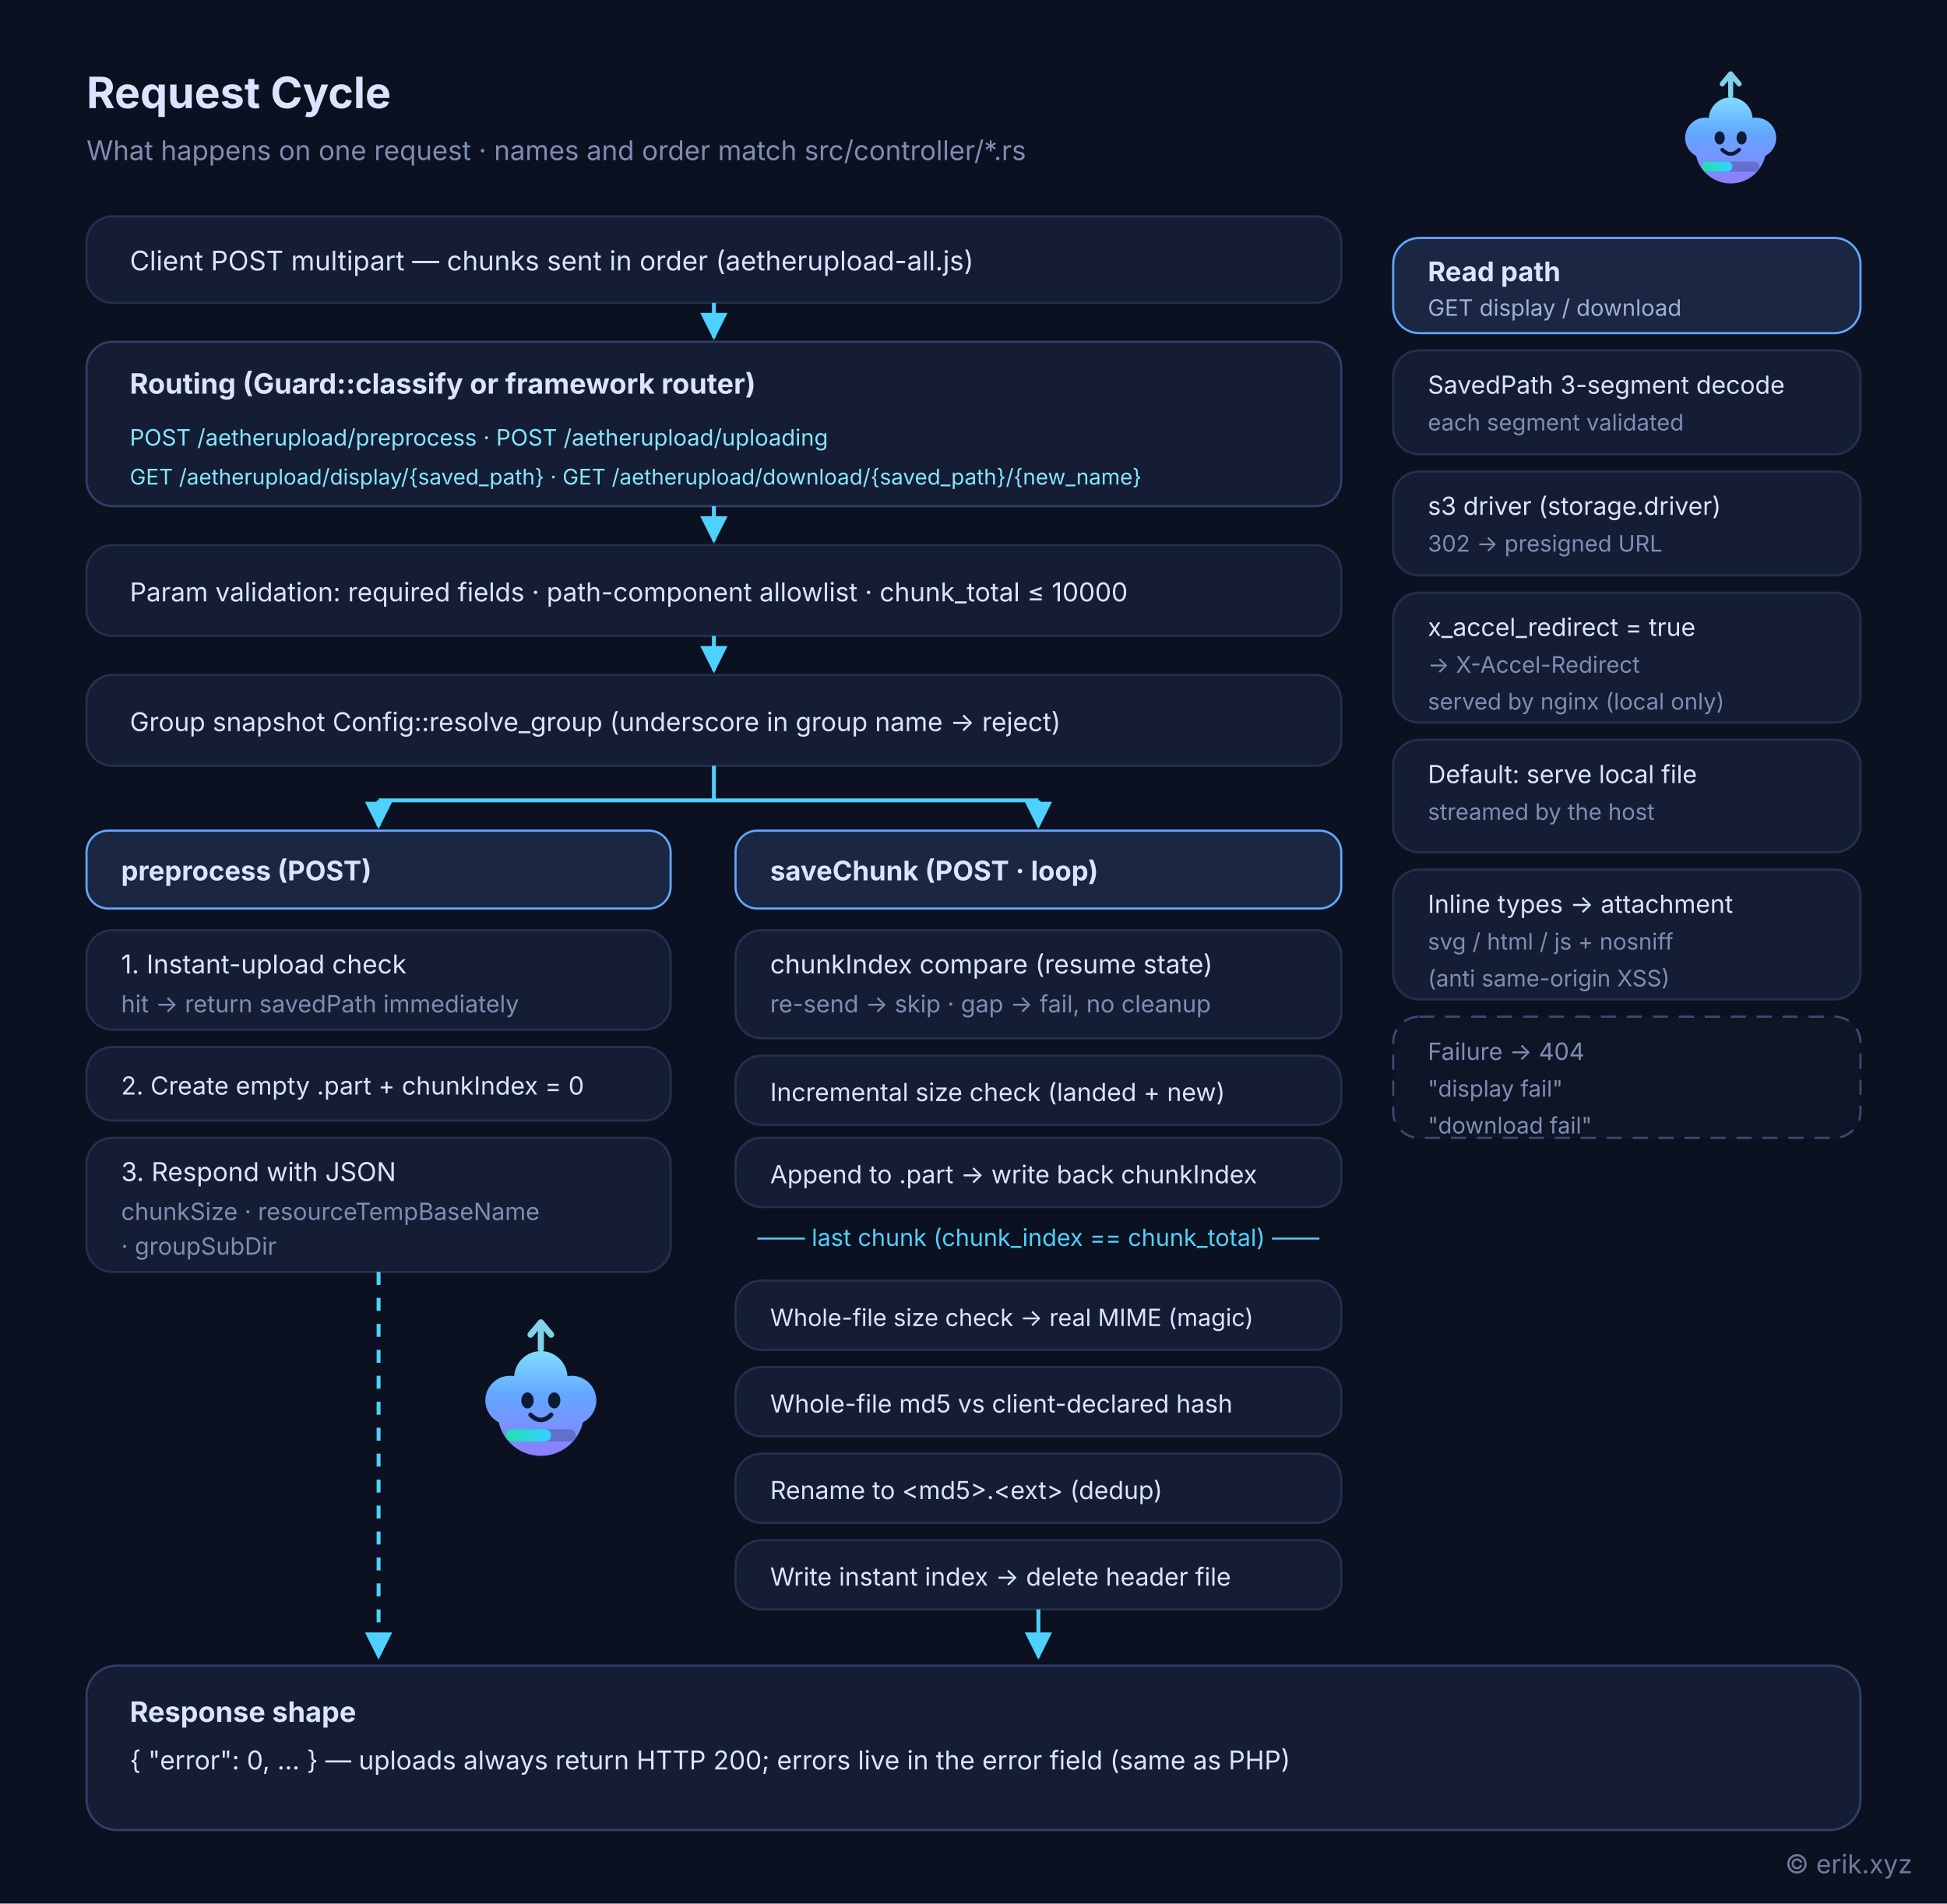
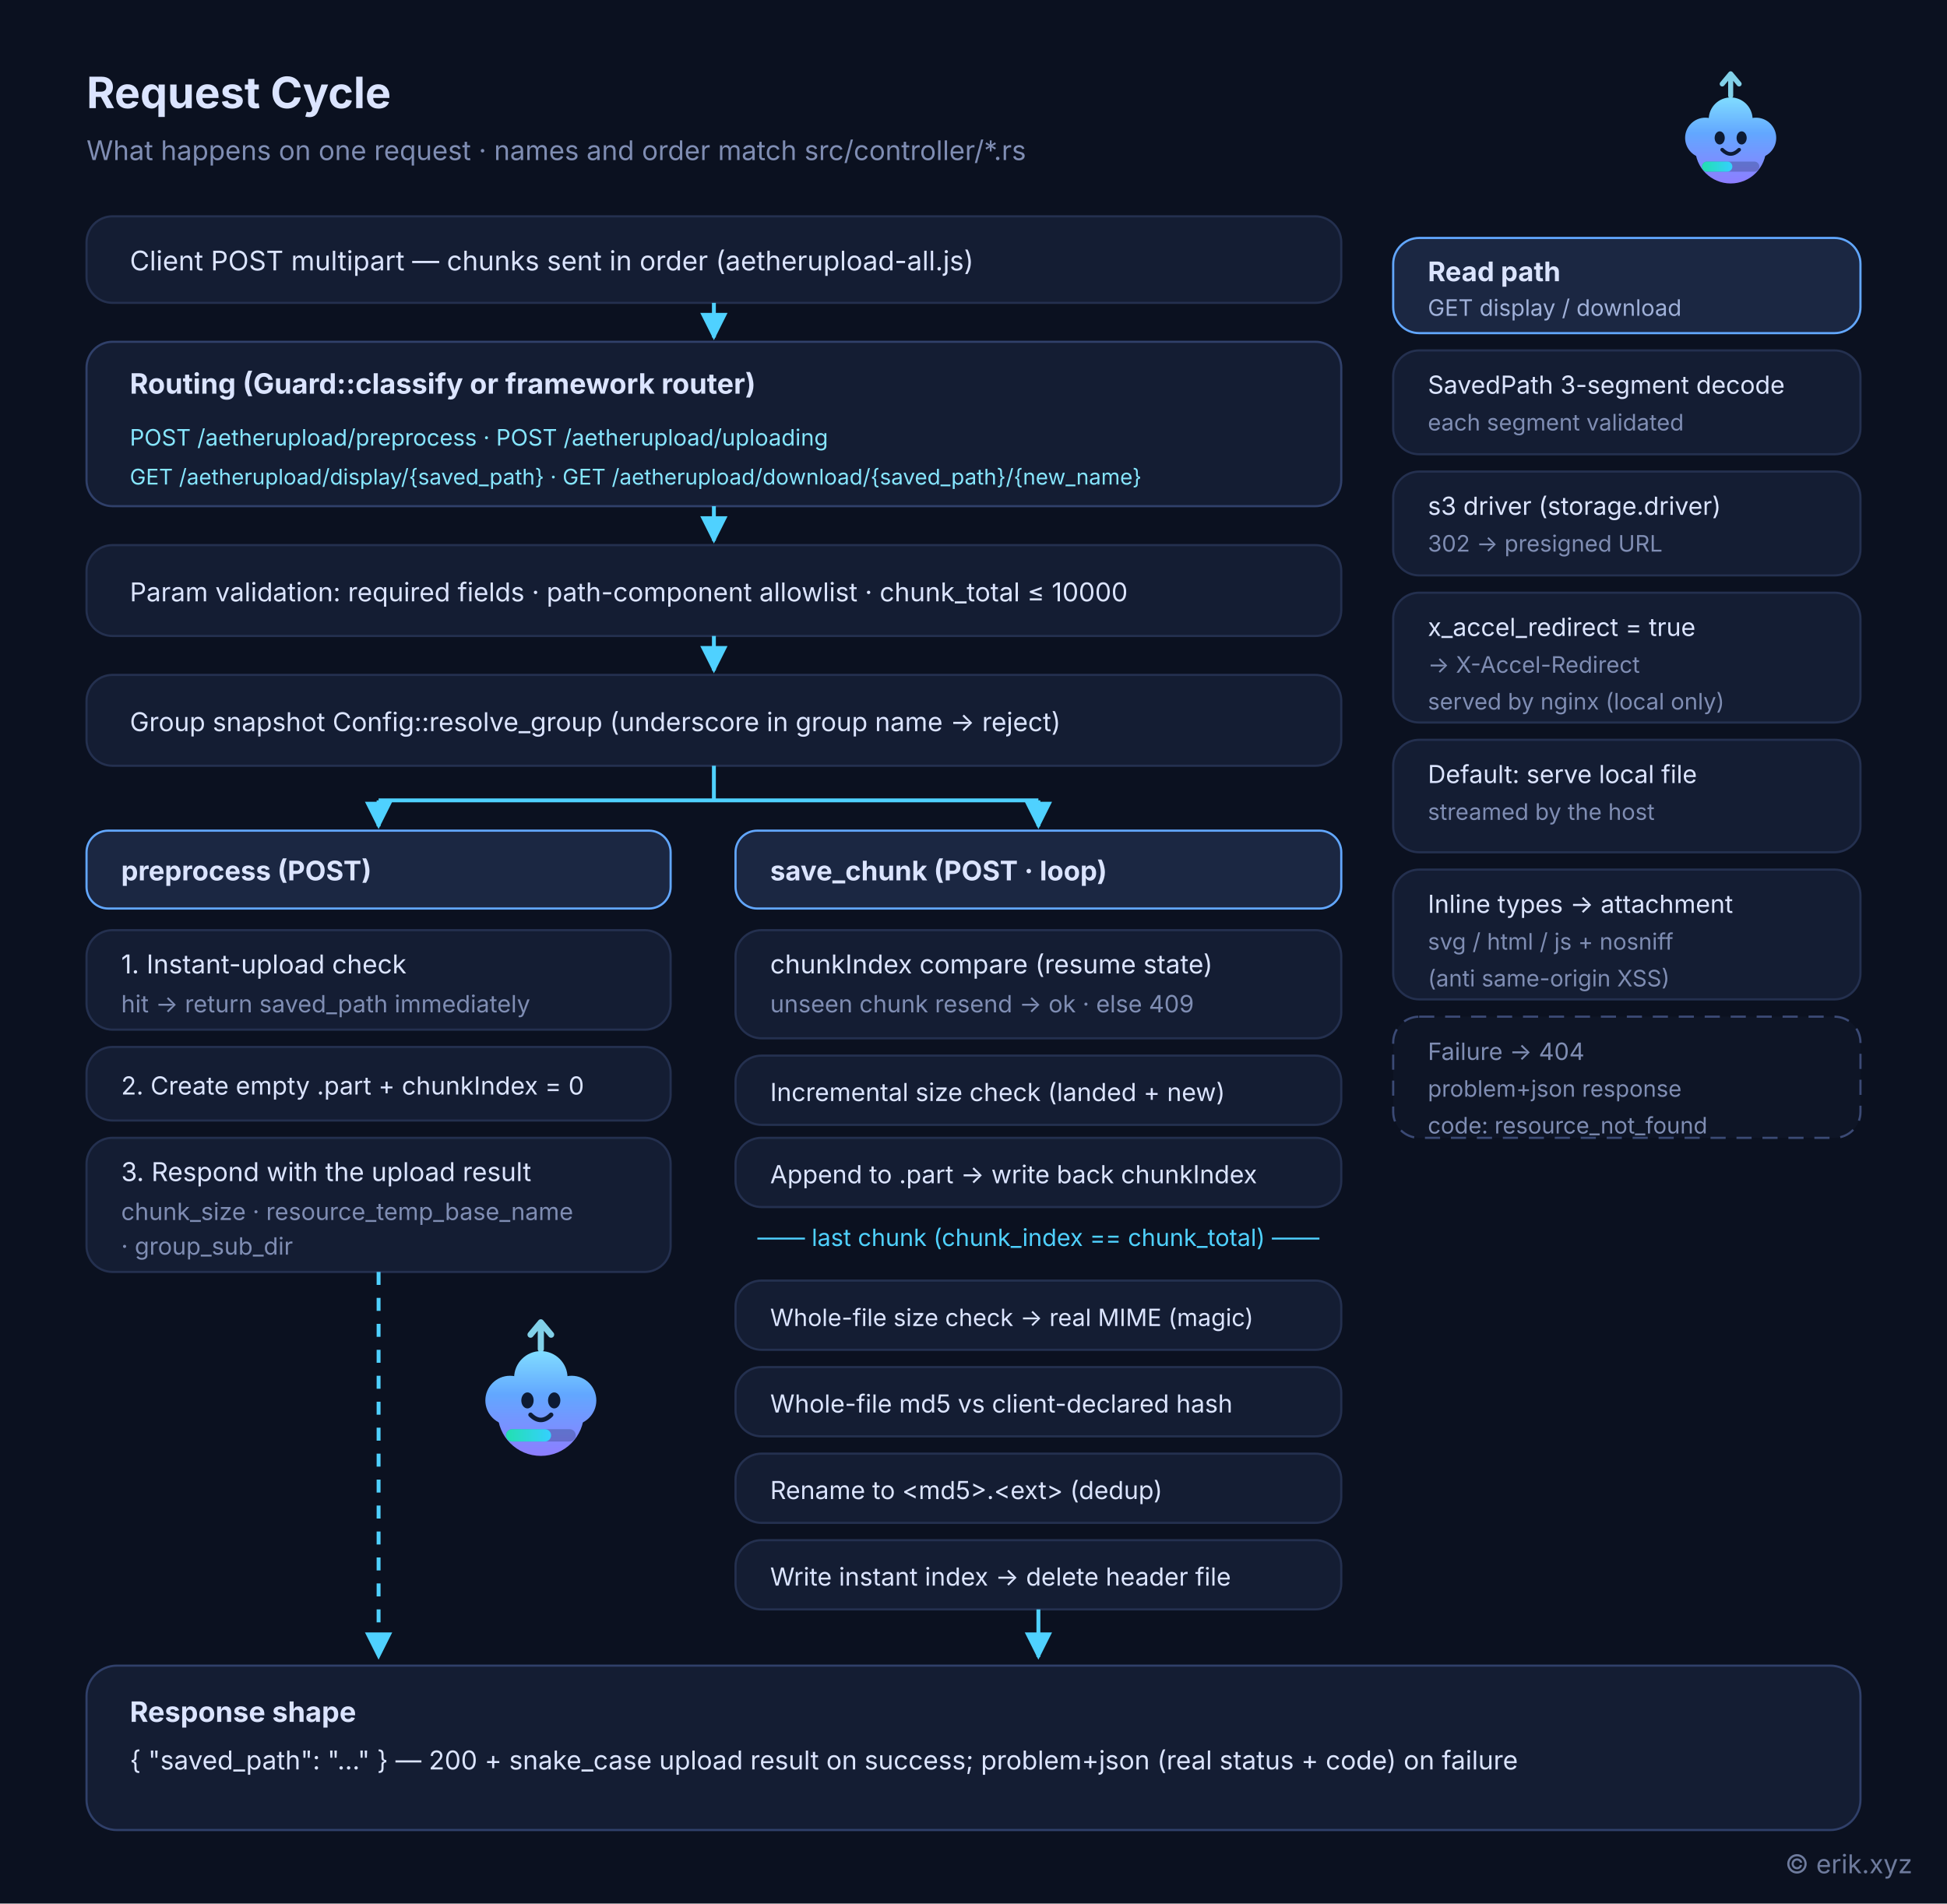
<svg xmlns="http://www.w3.org/2000/svg" viewBox="0 0 900 880" width="900" height="880" role="img" aria-labelledby="reqTitleEn reqDescEn" font-family="-apple-system, 'Segoe UI', 'PingFang SC', 'Microsoft YaHei', sans-serif" fill="#dbe4ff">
  <defs>
    <linearGradient id="auPetBody" gradientUnits="userSpaceOnUse" x1="0" y1="-36" x2="0" y2="20">
      <stop offset="0" stop-color="#86e6ff" />
      <stop offset="0.45" stop-color="#62a7ff" />
      <stop offset="1" stop-color="#8f7cff" />
    </linearGradient>
    <linearGradient id="auPetBar" x1="0" y1="0" x2="1" y2="0">
      <stop offset="0" stop-color="#22e0b0" />
      <stop offset="1" stop-color="#35d0ff" />
    </linearGradient>
    <marker id="auArrow" viewBox="0 0 10 10" refX="9" refY="5" markerWidth="7" markerHeight="7" orient="auto-start-reverse">
      <path d="M0 0 L10 5 L0 10 z" fill="#4fd1ff" />
    </marker>
  </defs>
  <rect width="900" height="880" fill="#0b1120" />
  <text x="40" y="50" font-size="20" font-weight="700">Request Cycle</text>
  <text x="40" y="74" font-size="12.5" fill="#7f8db3">What happens on one request · names and order match src/controller/*.rs</text>
  <g transform="translate(800,70) scale(0.78)">
    <path d="M0 -33 V-45 M-5 -40 L0 -46 L5 -40" fill="none" stroke="#8fe6ff" stroke-width="3" stroke-linecap="round" stroke-linejoin="round" opacity="0.9" />
    <g fill="url(#auPetBody)">
      <circle cx="0" cy="-2" r="21" />
      <circle cx="-15" cy="-8" r="12" />
      <circle cx="15" cy="-8" r="12" />
      <circle cx="0" cy="-19" r="13" />
    </g>
    <g fill="#0d1b34">
      <ellipse cx="-6.5" cy="-8" rx="3" ry="3.9" />
      <ellipse cx="6.5" cy="-8" rx="3" ry="3.9" />
    </g>
    <path d="M-5 -1 q 5 5 10 0" fill="none" stroke="#0d1b34" stroke-width="2.2" stroke-linecap="round" />
    <rect x="-17" y="6" width="34" height="6" rx="3" fill="#0d1b34" opacity="0.25" />
    <rect x="-17" y="6" width="18" height="6" rx="3" fill="url(#auPetBar)" />
  </g>
  <rect x="40" y="100" width="580" height="40" rx="12" fill="#141d33" stroke="#24304f" />
  <text x="60" y="125" font-size="12.5">Client POST multipart — chunks sent in order (aetherupload-all.js)</text>
  <path d="M330 140 V156" stroke="#4fd1ff" stroke-width="1.8" fill="none" marker-end="url(#auArrow)" />
  <rect x="40" y="158" width="580" height="76" rx="12" fill="#141d33" stroke="#30406a" />
  <text x="60" y="182" font-size="13" font-weight="700">Routing (Guard::classify or framework router)</text>
  <text x="60" y="206" font-size="10.5" fill="#86e6ff">POST /aetherupload/preprocess · POST /aetherupload/uploading</text>
  <text x="60" y="224" font-size="10" fill="#86e6ff">GET /aetherupload/display/{saved_path} · GET /aetherupload/download/{saved_path}/{new_name}</text>
  <path d="M330 234 V250" stroke="#4fd1ff" stroke-width="1.8" fill="none" marker-end="url(#auArrow)" />
  <rect x="40" y="252" width="580" height="42" rx="12" fill="#141d33" stroke="#24304f" />
  <text x="60" y="278" font-size="12">Param validation: required fields · path-component allowlist · chunk_total ≤ 10000</text>
  <path d="M330 294 V310" stroke="#4fd1ff" stroke-width="1.8" fill="none" marker-end="url(#auArrow)" />
  <rect x="40" y="312" width="580" height="42" rx="12" fill="#141d33" stroke="#24304f" />
  <text x="60" y="338" font-size="12">Group snapshot Config::resolve_group (underscore in group name → reject)</text>
  <path d="M330 354 V370" stroke="#4fd1ff" stroke-width="1.8" fill="none" />
  <path d="M175 370 H480" stroke="#4fd1ff" stroke-width="1.8" fill="none" />
  <path d="M175 370 V382" stroke="#4fd1ff" stroke-width="1.8" fill="none" marker-end="url(#auArrow)" />
  <path d="M480 370 V382" stroke="#4fd1ff" stroke-width="1.8" fill="none" marker-end="url(#auArrow)" />
  <rect x="40" y="384" width="270" height="36" rx="10" fill="#1b2742" stroke="#62a7ff" />
  <text x="56" y="407" font-size="12.5" font-weight="700">preprocess (POST)</text>
  <rect x="340" y="384" width="280" height="36" rx="10" fill="#1b2742" stroke="#62a7ff" />
-   <text x="356" y="407" font-size="12.5" font-weight="700">saveChunk (POST · loop)</text>
+   <text x="356" y="407" font-size="12.5" font-weight="700">save_chunk (POST · loop)</text>
  <rect x="40" y="430" width="270" height="46" rx="12" fill="#141d33" stroke="#24304f" />
  <text x="56" y="450" font-size="12">1. Instant-upload check</text>
-   <text x="56" y="468" font-size="11" fill="#7f8db3">hit → return savedPath immediately</text>
+   <text x="56" y="468" font-size="11" fill="#7f8db3">hit → return saved_path immediately</text>
  <rect x="40" y="484" width="270" height="34" rx="12" fill="#141d33" stroke="#24304f" />
  <text x="56" y="506" font-size="11.5">2. Create empty .part + chunkIndex = 0</text>
  <rect x="40" y="526" width="270" height="62" rx="12" fill="#141d33" stroke="#24304f" />
-   <text x="56" y="546" font-size="12">3. Respond with JSON</text>
-   <text x="56" y="564" font-size="11" fill="#7f8db3">chunkSize · resourceTempBaseName</text>
-   <text x="56" y="580" font-size="11" fill="#7f8db3">· groupSubDir</text>
+   <text x="56" y="546" font-size="12">3. Respond with the upload result</text>
+   <text x="56" y="564" font-size="11" fill="#7f8db3">chunk_size · resource_temp_base_name</text>
+   <text x="56" y="580" font-size="11" fill="#7f8db3">· group_sub_dir</text>
  <rect x="340" y="430" width="280" height="50" rx="12" fill="#141d33" stroke="#24304f" />
  <text x="356" y="450" font-size="12">chunkIndex compare (resume state)</text>
-   <text x="356" y="468" font-size="11" fill="#7f8db3">re-send → skip · gap → fail, no cleanup</text>
+   <text x="356" y="468" font-size="11" fill="#7f8db3">unseen chunk resend → ok · else 409</text>
  <rect x="340" y="488" width="280" height="32" rx="12" fill="#141d33" stroke="#24304f" />
  <text x="356" y="509" font-size="11.5">Incremental size check (landed + new)</text>
  <rect x="340" y="526" width="280" height="32" rx="12" fill="#141d33" stroke="#24304f" />
  <text x="356" y="547" font-size="11.5">Append to .part → write back chunkIndex</text>
  <text x="480" y="576" font-size="11" fill="#4fd1ff" text-anchor="middle">—— last chunk (chunk_index == chunk_total) ——</text>
  <rect x="340" y="592" width="280" height="32" rx="12" fill="#141d33" stroke="#24304f" />
  <text x="356" y="613" font-size="11">Whole-file size check → real MIME (magic)</text>
  <rect x="340" y="632" width="280" height="32" rx="12" fill="#141d33" stroke="#24304f" />
  <text x="356" y="653" font-size="11.5">Whole-file md5 vs client-declared hash</text>
  <rect x="340" y="672" width="280" height="32" rx="12" fill="#141d33" stroke="#24304f" />
  <text x="356" y="693" font-size="11.5">Rename to &lt;md5&gt;.&lt;ext&gt; (dedup)</text>
  <rect x="340" y="712" width="280" height="32" rx="12" fill="#141d33" stroke="#24304f" />
  <text x="356" y="733" font-size="11.5">Write instant index → delete header file</text>
  <rect x="644" y="110" width="216" height="44" rx="12" fill="#1b2742" stroke="#62a7ff" />
  <text x="660" y="130" font-size="12.5" font-weight="700">Read path</text>
  <text x="660" y="146" font-size="10.5" fill="#9fb0d8">GET display / download</text>
  <rect x="644" y="162" width="216" height="48" rx="12" fill="#141d33" stroke="#24304f" />
  <text x="660" y="182" font-size="11.5">SavedPath 3-segment decode</text>
  <text x="660" y="199" font-size="10.5" fill="#7f8db3">each segment validated</text>
  <rect x="644" y="218" width="216" height="48" rx="12" fill="#141d33" stroke="#24304f" />
  <text x="660" y="238" font-size="11.5">s3 driver (storage.driver)</text>
  <text x="660" y="255" font-size="10.5" fill="#7f8db3">302 → presigned URL</text>
  <rect x="644" y="274" width="216" height="60" rx="12" fill="#141d33" stroke="#24304f" />
  <text x="660" y="294" font-size="11.5">x_accel_redirect = true</text>
  <text x="660" y="311" font-size="10.5" fill="#7f8db3">→ X-Accel-Redirect</text>
  <text x="660" y="328" font-size="10.5" fill="#7f8db3">served by nginx (local only)</text>
  <rect x="644" y="342" width="216" height="52" rx="12" fill="#141d33" stroke="#24304f" />
  <text x="660" y="362" font-size="11.5">Default: serve local file</text>
  <text x="660" y="379" font-size="10.5" fill="#7f8db3">streamed by the host</text>
  <rect x="644" y="402" width="216" height="60" rx="12" fill="#141d33" stroke="#24304f" />
  <text x="660" y="422" font-size="11.5">Inline types → attachment</text>
  <text x="660" y="439" font-size="10.5" fill="#7f8db3">svg / html / js + nosniff</text>
  <text x="660" y="456" font-size="10.5" fill="#7f8db3">(anti same-origin XSS)</text>
  <rect x="644" y="470" width="216" height="56" rx="12" fill="#0e1526" stroke="#3b4a75" stroke-dasharray="7 5" />
  <text x="660" y="490" font-size="11" fill="#7f8db3">Failure → 404</text>
-   <text x="660" y="507" font-size="10.5" fill="#7f8db3">"display fail"</text>
-   <text x="660" y="524" font-size="10.5" fill="#7f8db3">"download fail"</text>
+   <text x="660" y="507" font-size="10.5" fill="#7f8db3">problem+json response</text>
+   <text x="660" y="524" font-size="10.5" fill="#7f8db3">code: resource_not_found</text>
  <g transform="translate(250,655) scale(0.95)">
    <path d="M0 -33 V-45 M-5 -40 L0 -46 L5 -40" fill="none" stroke="#8fe6ff" stroke-width="3" stroke-linecap="round" stroke-linejoin="round" opacity="0.9" />
    <g fill="url(#auPetBody)">
      <circle cx="0" cy="-2" r="21" />
      <circle cx="-15" cy="-8" r="12" />
      <circle cx="15" cy="-8" r="12" />
      <circle cx="0" cy="-19" r="13" />
    </g>
    <g fill="#0d1b34">
      <ellipse cx="-6.5" cy="-8" rx="3" ry="3.9" />
      <ellipse cx="6.5" cy="-8" rx="3" ry="3.9" />
    </g>
    <path d="M-5 -1 q 5 5 10 0" fill="none" stroke="#0d1b34" stroke-width="2.2" stroke-linecap="round" />
    <rect x="-17" y="6" width="34" height="6" rx="3" fill="#0d1b34" opacity="0.25" />
    <rect x="-17" y="6" width="22" height="6" rx="3" fill="url(#auPetBar)" />
  </g>
  <path d="M175 588 V766" stroke="#4fd1ff" stroke-width="1.8" stroke-dasharray="6 6" fill="none" marker-end="url(#auArrow)" />
  <path d="M480 744 V766" stroke="#4fd1ff" stroke-width="1.8" fill="none" marker-end="url(#auArrow)" />
  <rect x="40" y="770" width="820" height="76" rx="14" fill="#141d33" stroke="#30406a" />
  <text x="60" y="796" font-size="13" font-weight="700">Response shape</text>
-   <text x="60" y="818" font-size="12">{ "error": 0, … } — uploads always return HTTP 200; errors live in the error field (same as PHP)</text>
+   <text x="60" y="818" font-size="12">{ "saved_path": "…" } — 200 + snake_case upload result on success; problem+json (real status + code) on failure</text>
  <text x="884" y="866" text-anchor="end" font-family="-apple-system, 'Segoe UI', 'PingFang SC', sans-serif" font-size="12" fill="#7f8db3" opacity="0.85">© erik.xyz</text>
</svg>
